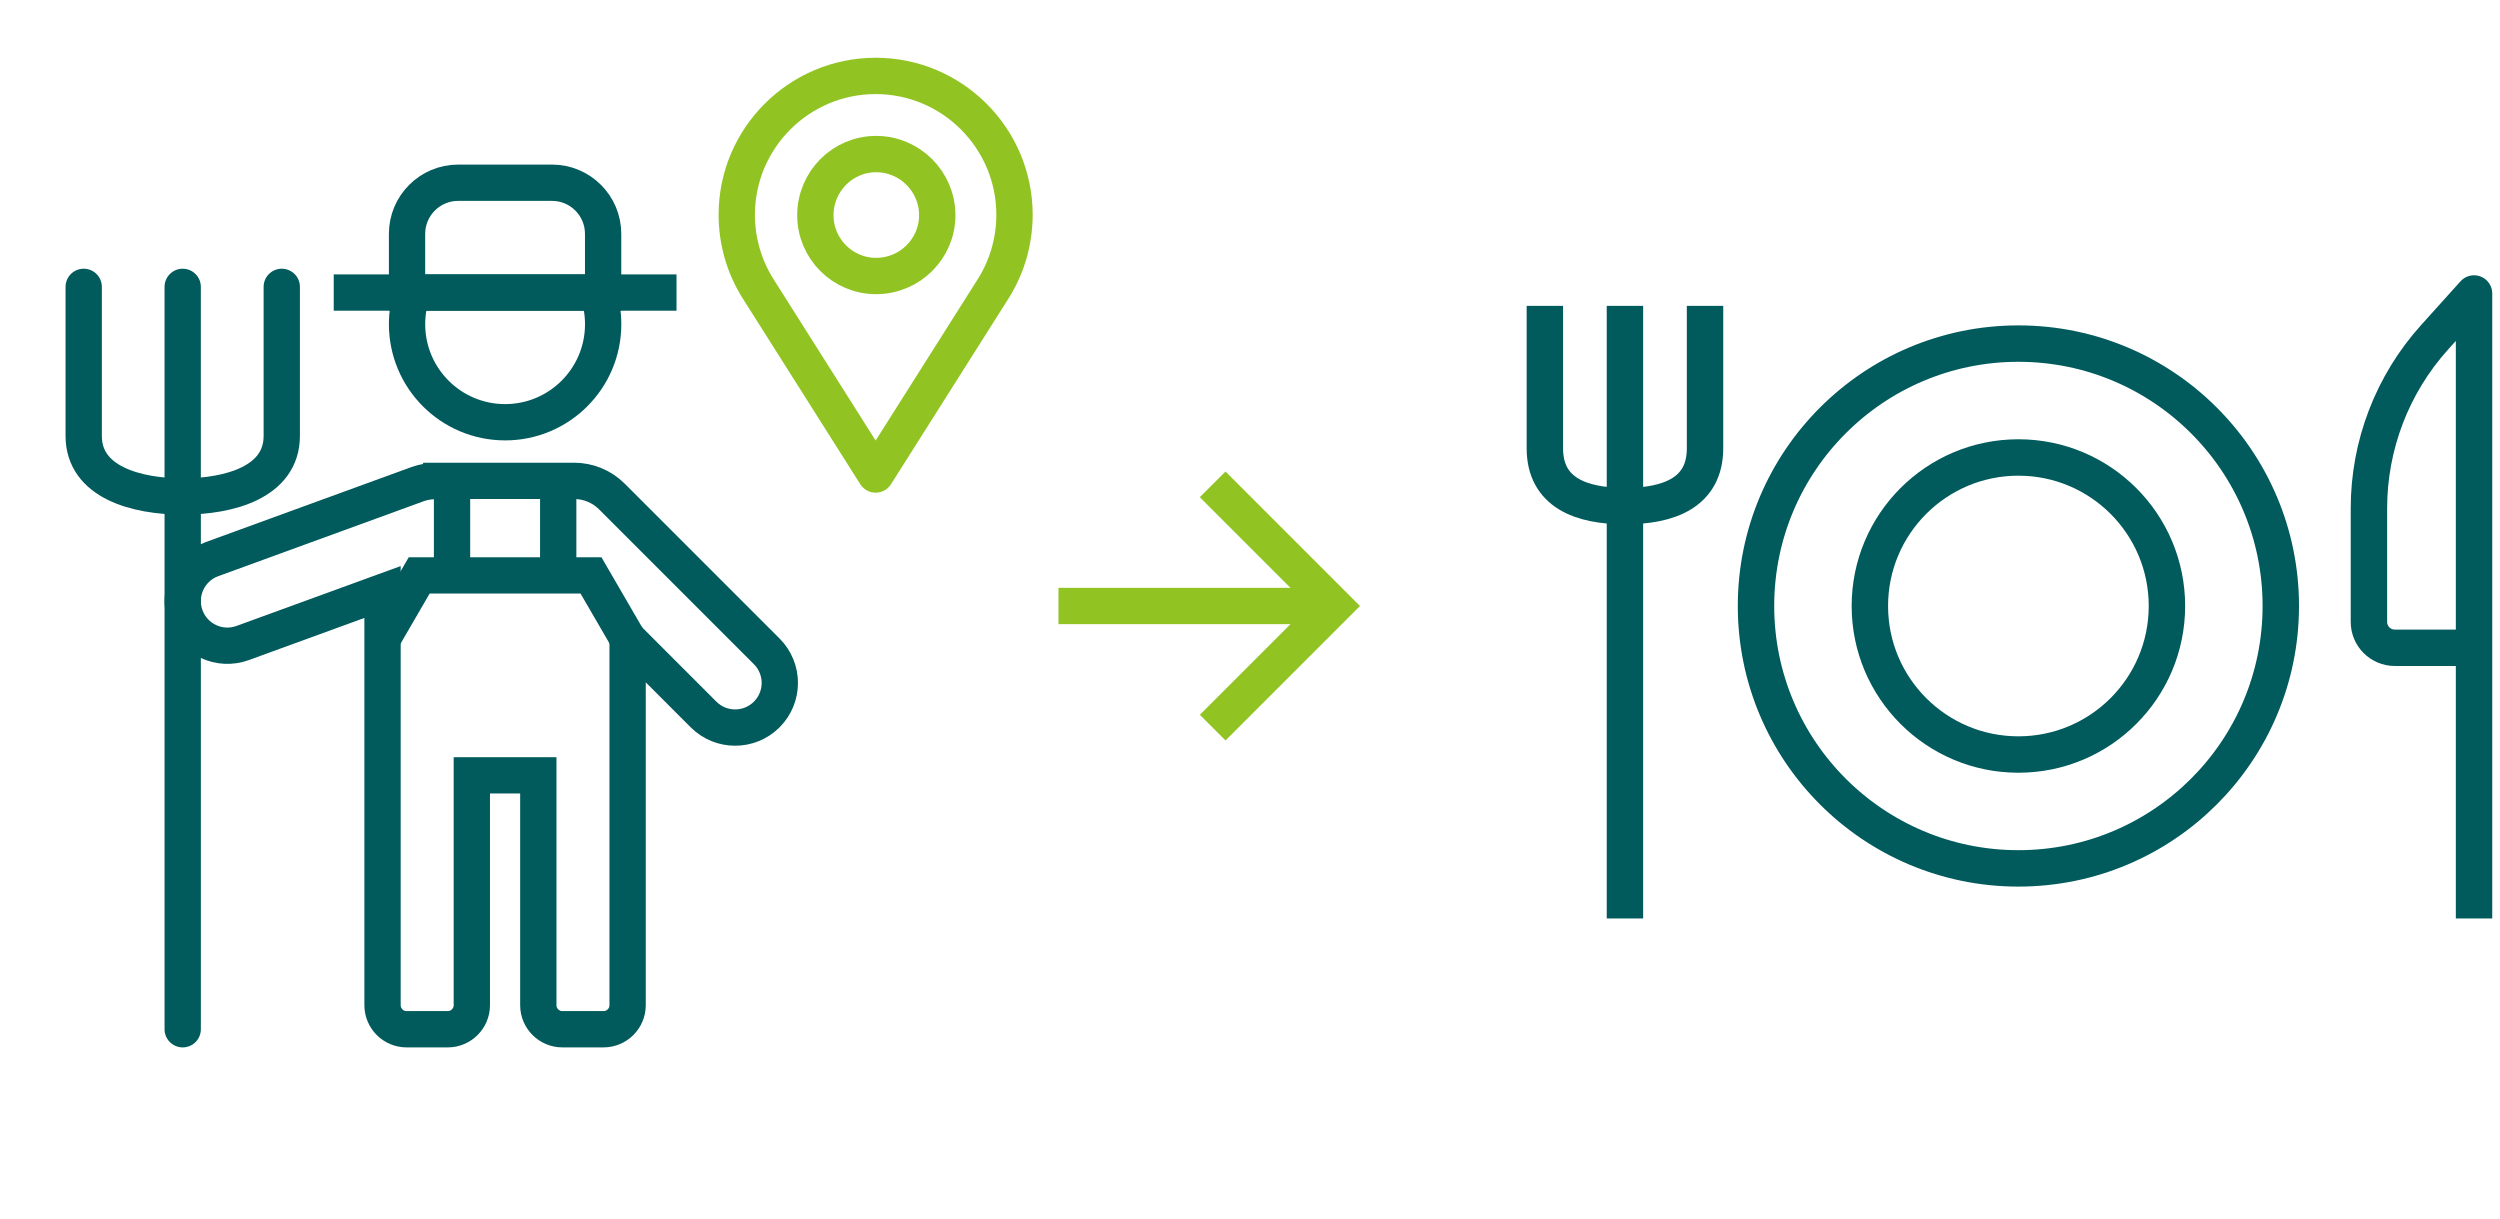
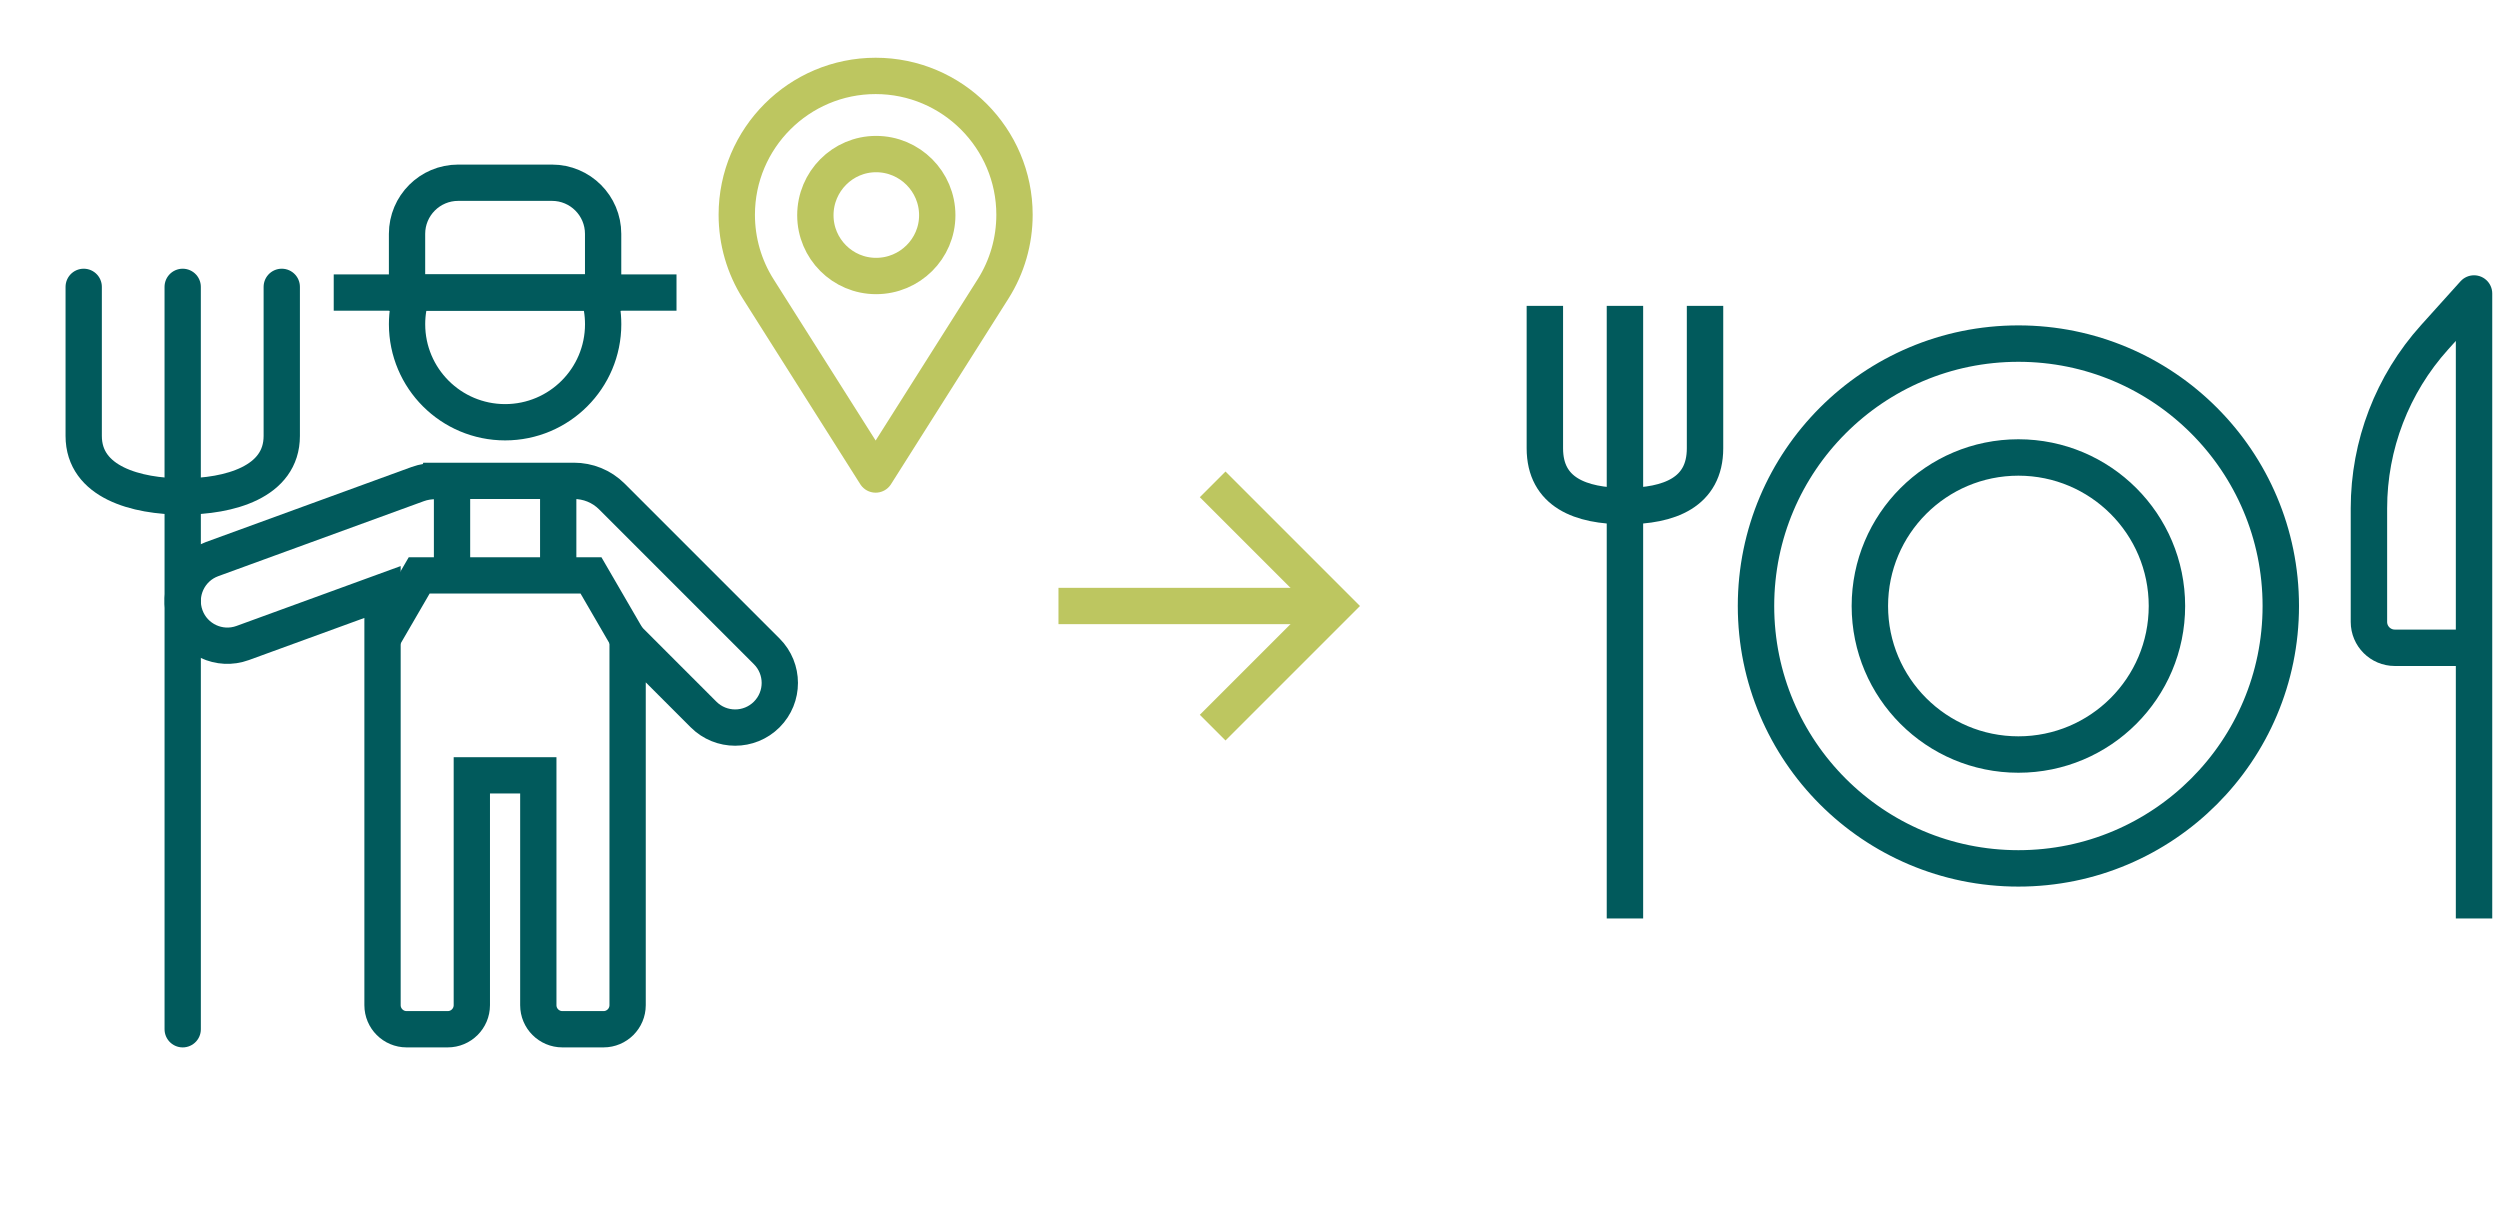
<svg xmlns="http://www.w3.org/2000/svg" width="100%" height="100%" viewBox="0 0 275 134" version="1.1" xml:space="preserve" style="fill-rule:evenodd;clip-rule:evenodd;stroke-linejoin:round;stroke-miterlimit:10;">
  <g transform="matrix(1,0,0,1,-1245.73,-374.181)">
    <g transform="matrix(1,0,0,1,21.7838,0.103744)">
      <g transform="matrix(1.42044,0,0,1.42044,1496.09,406.362)">
        <path d="M0,48.4L0,0L-3.056,3.393C-6.328,7.026 -8.139,11.743 -8.139,16.632L-8.139,25.435C-8.139,26.54 -7.242,27.436 -6.137,27.436L0,27.436" style="fill:none;fill-rule:nonzero;stroke:rgb(1,90,92);stroke-width:2.82px;" />
      </g>
      <g transform="matrix(1.42044,0,0,1.42044,1402.69,407.725)">
        <path d="M0,47.44L0,0" style="fill:none;fill-rule:nonzero;stroke:rgb(1,90,92);stroke-width:2.82px;" />
      </g>
      <g transform="matrix(0,1.42044,1.42044,0,1413.7,427.545)">
        <path d="M-13.953,-1.549L-2.926,-1.549C0.499,-1.549 1.549,-4.326 1.549,-7.751C1.549,-11.176 0.499,-13.953 -2.926,-13.953L-13.953,-13.953" style="fill:none;fill-rule:nonzero;stroke:rgb(1,90,92);stroke-width:2.82px;" />
      </g>
      <g transform="matrix(0,-1.42044,-1.42044,0,1445.97,411.873)">
        <circle cx="-20.32" cy="0" r="20.32" style="fill:none;stroke:rgb(1,90,92);stroke-width:2.82px;" />
      </g>
      <g transform="matrix(0,-1.42044,-1.42044,0,1445.97,424.398)">
        <ellipse cx="-11.503" cy="0" rx="11.502" ry="11.503" style="fill:none;stroke:rgb(1,90,92);stroke-width:2.82px;" />
      </g>
    </g>
    <g transform="matrix(0.923059,0,0,0.923059,1342.1,417.779)">
-       <path d="M0,-28.872C-3.991,-28.872 -7.237,-25.601 -7.237,-21.58C-7.237,-17.588 -3.991,-14.341 0,-14.341C4.019,-14.341 7.289,-17.588 7.289,-21.58C7.289,-25.601 4.019,-28.872 0,-28.872ZM-14.049,-12.802C-15.72,-15.442 -16.603,-18.497 -16.603,-21.638C-16.603,-30.763 -9.179,-38.186 -0.054,-38.186C9.071,-38.186 16.494,-30.763 16.494,-21.638C16.494,-18.497 15.611,-15.441 13.941,-12.802L-0.054,9.314L-14.049,-12.802Z" style="fill:none;fill-rule:nonzero;stroke:rgb(145,196,35);stroke-width:4.33px;" />
+       <path d="M0,-28.872C-3.991,-28.872 -7.237,-25.601 -7.237,-21.58C-7.237,-17.588 -3.991,-14.341 0,-14.341C4.019,-14.341 7.289,-17.588 7.289,-21.58C7.289,-25.601 4.019,-28.872 0,-28.872ZM-14.049,-12.802C-15.72,-15.442 -16.603,-18.497 -16.603,-21.638C-16.603,-30.763 -9.179,-38.186 -0.054,-38.186C9.071,-38.186 16.494,-30.763 16.494,-21.638C16.494,-18.497 15.611,-15.441 13.941,-12.802L-0.054,9.314L-14.049,-12.802Z" style="fill:none;fill-rule:nonzero;stroke:#bdc660;stroke-width:4.33px;" />
    </g>
    <g transform="matrix(1,0,0,1,13.0325,-2.28606)">
      <g transform="matrix(1.07402,0,0,1.07402,1366.09,456.507)">
-         <path d="M0,-24.917L12.459,-12.458L0,0" style="fill:none;fill-rule:nonzero;stroke:rgb(145,196,35);stroke-width:3.72px;stroke-linejoin:miter;" />
+         <path d="M0,-24.917L12.459,-12.458L0,0" style="fill:none;fill-rule:nonzero;stroke:#bdc660;stroke-width:3.72px;stroke-linejoin:miter;" />
      </g>
      <g transform="matrix(-1.07402,0,0,1.07402,1349.13,443.126)">
-         <path d="M-28.25,0L0,0" style="fill:none;fill-rule:nonzero;stroke:rgb(145,196,35);stroke-width:3.72px;stroke-linejoin:miter;" />
+         <path d="M-28.25,0L0,0" style="fill:none;fill-rule:nonzero;stroke:#bdc660;stroke-width:3.72px;stroke-linejoin:miter;" />
      </g>
    </g>
    <g>
      <g transform="matrix(1.76682,0,0,1.76682,1282.44,406.362)">
        <path d="M0,0L21.341,0" style="fill:none;fill-rule:nonzero;stroke:rgb(1,90,92);stroke-width:2.26px;stroke-linejoin:miter;" />
      </g>
      <g transform="matrix(0,-1.76682,-1.76682,0,1295.13,458.096)">
        <path d="M-16.585,16.585L16.585,16.585" style="fill:none;fill-rule:nonzero;stroke:rgb(1,90,92);stroke-width:2.26px;stroke-linecap:round;" />
      </g>
      <g transform="matrix(0,1.76682,1.76682,0,1277.36,428.158)">
        <path d="M-12.691,-0.36L-3.408,-0.36C-0.524,-0.36 0.36,-3.642 0.36,-6.525C0.36,-9.409 -0.524,-12.691 -3.408,-12.691L-12.691,-12.691" style="fill:none;fill-rule:nonzero;stroke:rgb(1,90,92);stroke-width:2.26px;stroke-linecap:round;" />
      </g>
      <g transform="matrix(0,-1.76682,-1.76682,0,1276.31,416.22)">
        <path d="M-5.934,5.934L5.934,5.934" style="fill:none;fill-rule:nonzero;stroke:rgb(1,90,92);stroke-width:2.26px;stroke-linecap:round;" />
      </g>
      <g transform="matrix(1.76682,0,0,1.76682,1296.13,406.361)">
        <path d="M0,-6.837L5.84,-6.837C7.599,-6.837 9.024,-5.411 9.024,-3.653L9.024,0L-3.184,0L-3.184,-3.653C-3.184,-5.411 -1.759,-6.837 0,-6.837Z" style="fill:none;fill-rule:nonzero;stroke:rgb(1,90,92);stroke-width:2.26px;stroke-linejoin:miter;" />
      </g>
      <g transform="matrix(-1.43645,-1.02871,-1.02871,1.43645,1288.84,413.342)">
        <path d="M-8.132,-10.678C-8.662,-10.299 -9.14,-9.827 -9.54,-9.268C-11.503,-6.527 -10.872,-2.714 -8.132,-0.751C-5.39,1.212 -1.577,0.581 0.386,-2.159C0.788,-2.72 1.08,-3.326 1.268,-3.952" style="fill:none;fill-rule:nonzero;stroke:rgb(1,90,92);stroke-width:2.26px;stroke-linejoin:miter;" />
      </g>
      <g transform="matrix(0,1.76682,1.76682,0,1300.6,432.326)">
        <path d="M-2.913,-2.913L2.913,-2.913" style="fill:none;fill-rule:nonzero;stroke:rgb(1,90,92);stroke-width:2.26px;stroke-linejoin:miter;" />
      </g>
      <g transform="matrix(0,1.76682,1.76682,0,1312.28,432.326)">
        <path d="M-2.913,-2.913L2.913,-2.913" style="fill:none;fill-rule:nonzero;stroke:rgb(1,90,92);stroke-width:2.26px;stroke-linejoin:miter;" />
      </g>
      <g transform="matrix(1.76682,0,0,1.76682,1314.77,437.474)">
        <path d="M0,3.931L-2.282,0L-12.977,0L-15.259,3.931" style="fill:none;fill-rule:nonzero;stroke:rgb(1,90,92);stroke-width:2.26px;stroke-linejoin:miter;" />
      </g>
      <g transform="matrix(1.76682,0,0,1.76682,1330.07,468.643)">
        <path d="M0,-12.912L-9.638,-22.55C-10.29,-23.202 -11.144,-23.527 -11.997,-23.527L-20.584,-23.527L-20.588,-23.516C-20.967,-23.516 -21.351,-23.463 -21.728,-23.326L-34.533,-18.655C-35.976,-18.129 -36.718,-16.533 -36.192,-15.09C-35.666,-13.648 -34.07,-12.905 -32.628,-13.431L-23.92,-16.607L-23.92,9.116C-23.92,9.944 -23.249,10.615 -22.421,10.615L-19.86,10.615C-19.032,10.615 -18.36,9.944 -18.36,9.116L-18.36,-5.193L-14.221,-5.193L-14.221,9.116C-14.221,9.944 -13.55,10.615 -12.722,10.615L-10.161,10.615C-9.333,10.615 -8.661,9.944 -8.661,9.116L-8.661,-13.71L-3.932,-8.98C-2.846,-7.895 -1.086,-7.895 0,-8.98C1.086,-10.066 1.086,-11.826 0,-12.912Z" style="fill:none;fill-rule:nonzero;stroke:rgb(1,90,92);stroke-width:2.26px;stroke-linejoin:miter;" />
      </g>
    </g>
  </g>
</svg>
